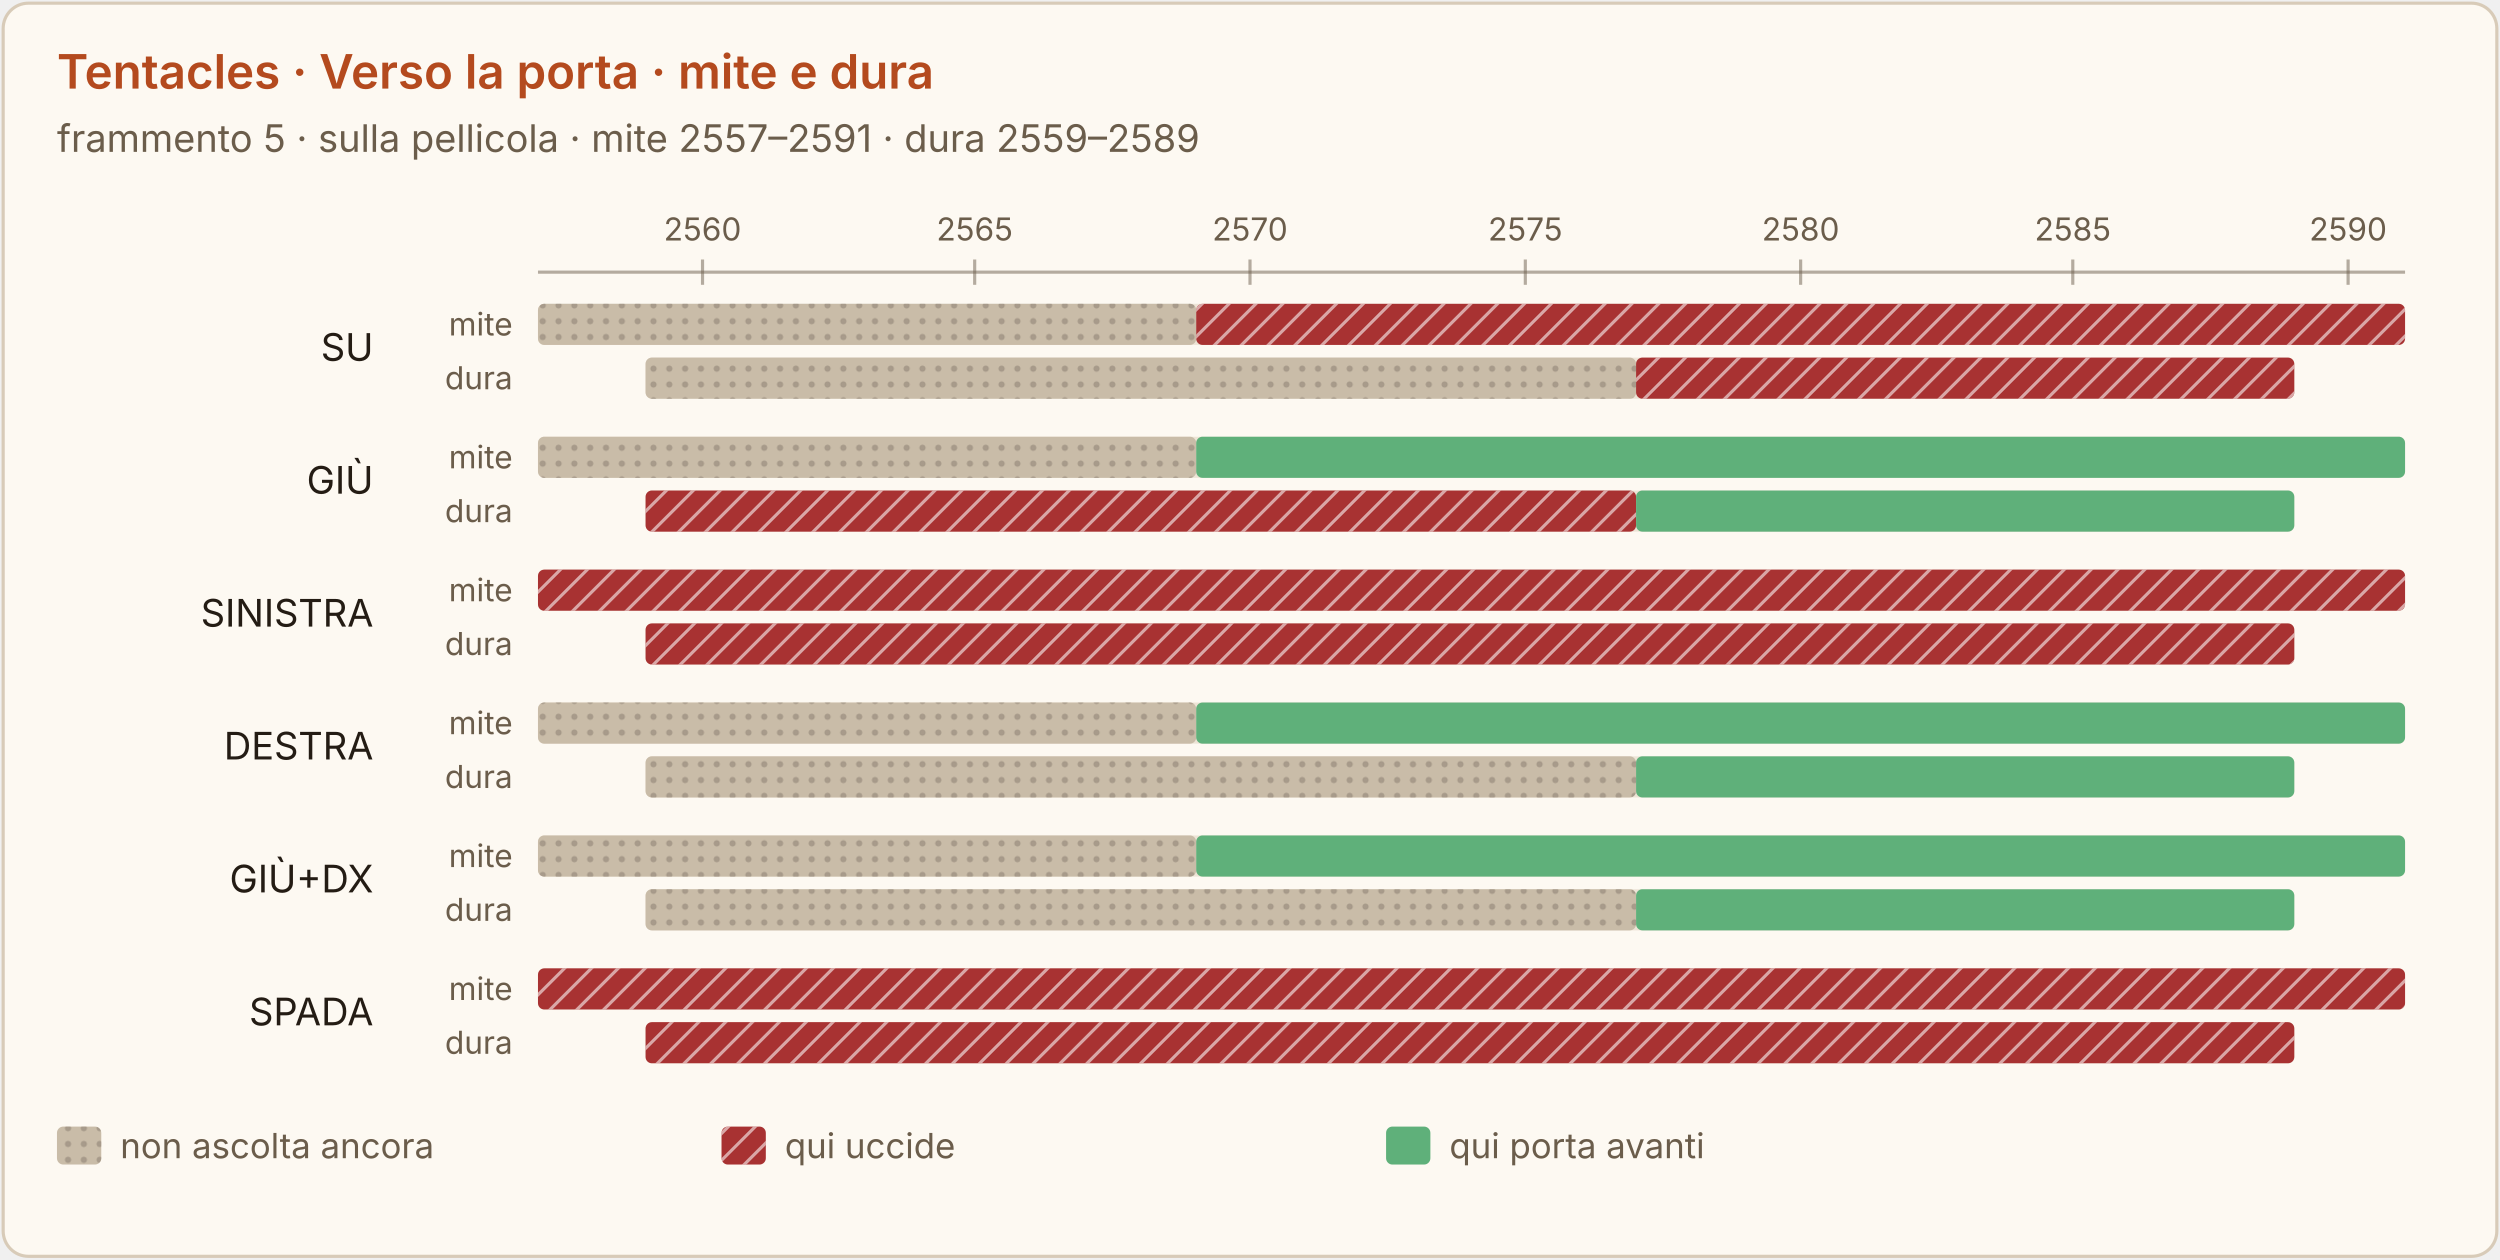
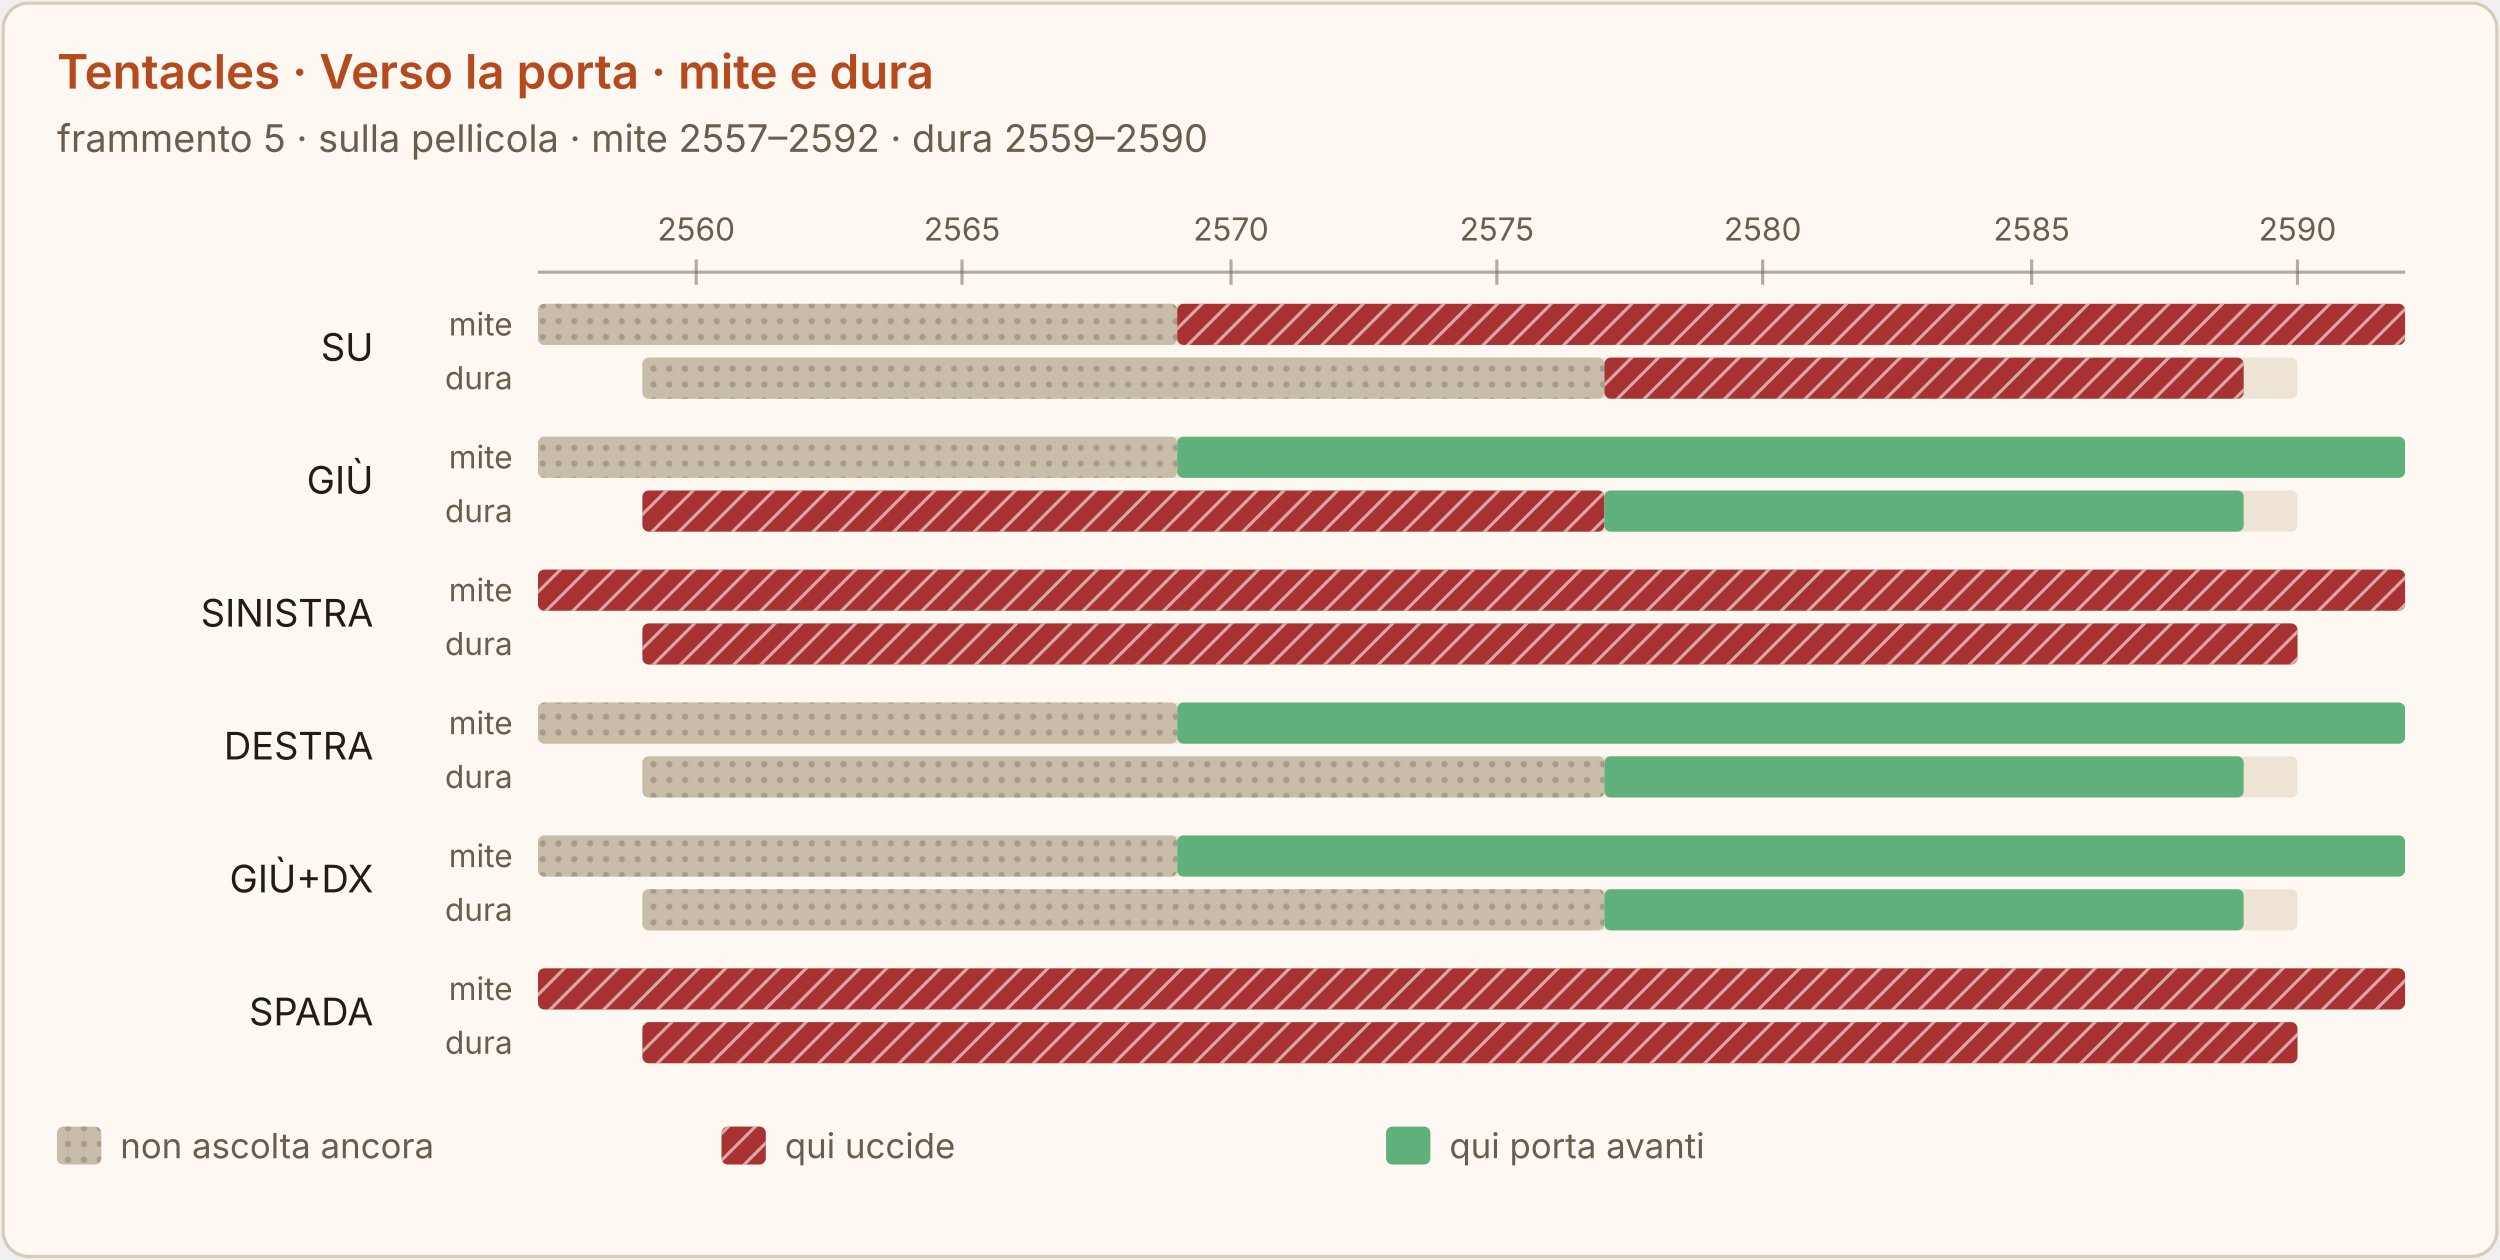
<svg xmlns="http://www.w3.org/2000/svg" width="790" height="398" viewBox="0 0 790 398" font-family="Inter,DejaVu Sans,sans-serif">
  <defs>
    <pattern id="tMorte" width="6" height="6" patternUnits="userSpaceOnUse" patternTransform="rotate(45)">
      <line x1="0" y1="0" x2="0" y2="6" stroke="#FFFFFF" stroke-width="2" opacity=".55" />
    </pattern>
    <pattern id="tAttesa" width="5" height="5" patternUnits="userSpaceOnUse">
      <circle cx="1.5" cy="1.5" r="1" fill="#8C8072" opacity=".55" />
    </pattern>
    <pattern id="tSorda" width="6" height="6" patternUnits="userSpaceOnUse">
      <path d="M0 0 L6 6 M6 0 L0 6" stroke="#FFFFFF" stroke-width="1" opacity=".5" />
    </pattern>
  </defs>
  <rect x="1" y="1" width="788" height="396" fill="#FDF9F2" stroke="#D8CBB8" stroke-width="1" rx="8" />
  <text x="18" y="28" fill="#B44A1E" font-size="15" font-weight="600">Tentacles · Verso la porta · mite e dura</text>
-   <text x="18" y="48" fill="#6B5D4B" font-size="12">frammento 5 · sulla pellicola · mite 2557–2591 · dura 2559–2589</text>
+   <text x="18" y="48" fill="#6B5D4B" font-size="12">frammento 5 · sulla pellicola · mite 2557–2592 · dura 2559–2590</text>
  <line x1="170" y1="86" x2="760" y2="86" stroke="#6B5D4B" stroke-width="1" opacity=".5" />
-   <line x1="222" y1="82" x2="222" y2="90" stroke="#6B5D4B" stroke-width="1" opacity=".5" />
-   <text x="222" y="76" fill="#6B5D4B" font-size="10" text-anchor="middle">2560</text>
-   <line x1="308" y1="82" x2="308" y2="90" stroke="#6B5D4B" stroke-width="1" opacity=".5" />
-   <text x="308" y="76" fill="#6B5D4B" font-size="10" text-anchor="middle">2565</text>
-   <line x1="395" y1="82" x2="395" y2="90" stroke="#6B5D4B" stroke-width="1" opacity=".5" />
-   <text x="395" y="76" fill="#6B5D4B" font-size="10" text-anchor="middle">2570</text>
-   <line x1="482" y1="82" x2="482" y2="90" stroke="#6B5D4B" stroke-width="1" opacity=".5" />
-   <text x="482" y="76" fill="#6B5D4B" font-size="10" text-anchor="middle">2575</text>
-   <line x1="569" y1="82" x2="569" y2="90" stroke="#6B5D4B" stroke-width="1" opacity=".5" />
-   <text x="569" y="76" fill="#6B5D4B" font-size="10" text-anchor="middle">2580</text>
-   <line x1="655" y1="82" x2="655" y2="90" stroke="#6B5D4B" stroke-width="1" opacity=".5" />
-   <text x="655" y="76" fill="#6B5D4B" font-size="10" text-anchor="middle">2585</text>
-   <line x1="742" y1="82" x2="742" y2="90" stroke="#6B5D4B" stroke-width="1" opacity=".5" />
-   <text x="742" y="76" fill="#6B5D4B" font-size="10" text-anchor="middle">2590</text>
+   <line x1="220" y1="82" x2="220" y2="90" stroke="#6B5D4B" stroke-width="1" opacity=".5" />
+   <text x="220" y="76" fill="#6B5D4B" font-size="10" text-anchor="middle">2560</text>
+   <line x1="304" y1="82" x2="304" y2="90" stroke="#6B5D4B" stroke-width="1" opacity=".5" />
+   <text x="304" y="76" fill="#6B5D4B" font-size="10" text-anchor="middle">2565</text>
+   <line x1="389" y1="82" x2="389" y2="90" stroke="#6B5D4B" stroke-width="1" opacity=".5" />
+   <text x="389" y="76" fill="#6B5D4B" font-size="10" text-anchor="middle">2570</text>
+   <line x1="473" y1="82" x2="473" y2="90" stroke="#6B5D4B" stroke-width="1" opacity=".5" />
+   <text x="473" y="76" fill="#6B5D4B" font-size="10" text-anchor="middle">2575</text>
+   <line x1="557" y1="82" x2="557" y2="90" stroke="#6B5D4B" stroke-width="1" opacity=".5" />
+   <text x="557" y="76" fill="#6B5D4B" font-size="10" text-anchor="middle">2580</text>
+   <line x1="642" y1="82" x2="642" y2="90" stroke="#6B5D4B" stroke-width="1" opacity=".5" />
+   <text x="642" y="76" fill="#6B5D4B" font-size="10" text-anchor="middle">2585</text>
+   <line x1="726" y1="82" x2="726" y2="90" stroke="#6B5D4B" stroke-width="1" opacity=".5" />
+   <text x="726" y="76" fill="#6B5D4B" font-size="10" text-anchor="middle">2590</text>
  <text x="118" y="114" fill="#241C14" font-size="12" text-anchor="end">SU</text>
  <text x="162" y="106" fill="#6B5D4B" font-size="10" text-anchor="end">mite</text>
  <text x="162" y="123" fill="#6B5D4B" font-size="10" text-anchor="end">dura</text>
  <rect x="170" y="96" width="590" height="13" fill="#EDE4D6" rx="2" />
-   <rect x="170" y="96" width="208" height="13" fill="#C9BCA8" rx="2" />
-   <rect x="170" y="96" width="208" height="13" fill="url(#tAttesa)" rx="2" />
-   <rect x="378" y="96" width="382" height="13" fill="#A83232" rx="2" />
-   <rect x="378" y="96" width="382" height="13" fill="url(#tMorte)" rx="2" />
-   <rect x="204" y="113" width="521" height="13" fill="#EDE4D6" rx="2" />
-   <rect x="204" y="113" width="313" height="13" fill="#C9BCA8" rx="2" />
-   <rect x="204" y="113" width="313" height="13" fill="url(#tAttesa)" rx="2" />
-   <rect x="517" y="113" width="208" height="13" fill="#A83232" rx="2" />
-   <rect x="517" y="113" width="208" height="13" fill="url(#tMorte)" rx="2" />
+   <rect x="170" y="96" width="202" height="13" fill="#C9BCA8" rx="2" />
+   <rect x="170" y="96" width="202" height="13" fill="url(#tAttesa)" rx="2" />
+   <rect x="372" y="96" width="388" height="13" fill="#A83232" rx="2" />
+   <rect x="372" y="96" width="388" height="13" fill="url(#tMorte)" rx="2" />
+   <rect x="203" y="113" width="523" height="13" fill="#EDE4D6" rx="2" />
+   <rect x="203" y="113" width="304" height="13" fill="#C9BCA8" rx="2" />
+   <rect x="203" y="113" width="304" height="13" fill="url(#tAttesa)" rx="2" />
+   <rect x="507" y="113" width="202" height="13" fill="#A83232" rx="2" />
+   <rect x="507" y="113" width="202" height="13" fill="url(#tMorte)" rx="2" />
  <text x="118" y="156" fill="#241C14" font-size="12" text-anchor="end">GIÙ</text>
  <text x="162" y="148" fill="#6B5D4B" font-size="10" text-anchor="end">mite</text>
  <text x="162" y="165" fill="#6B5D4B" font-size="10" text-anchor="end">dura</text>
  <rect x="170" y="138" width="590" height="13" fill="#EDE4D6" rx="2" />
-   <rect x="170" y="138" width="208" height="13" fill="#C9BCA8" rx="2" />
-   <rect x="170" y="138" width="208" height="13" fill="url(#tAttesa)" rx="2" />
-   <rect x="378" y="138" width="382" height="13" fill="#5FB07A" rx="2" />
-   <rect x="204" y="155" width="521" height="13" fill="#EDE4D6" rx="2" />
-   <rect x="204" y="155" width="313" height="13" fill="#A83232" rx="2" />
-   <rect x="204" y="155" width="313" height="13" fill="url(#tMorte)" rx="2" />
-   <rect x="517" y="155" width="208" height="13" fill="#5FB07A" rx="2" />
+   <rect x="170" y="138" width="202" height="13" fill="#C9BCA8" rx="2" />
+   <rect x="170" y="138" width="202" height="13" fill="url(#tAttesa)" rx="2" />
+   <rect x="372" y="138" width="388" height="13" fill="#5FB07A" rx="2" />
+   <rect x="203" y="155" width="523" height="13" fill="#EDE4D6" rx="2" />
+   <rect x="203" y="155" width="304" height="13" fill="#A83232" rx="2" />
+   <rect x="203" y="155" width="304" height="13" fill="url(#tMorte)" rx="2" />
+   <rect x="507" y="155" width="202" height="13" fill="#5FB07A" rx="2" />
  <text x="118" y="198" fill="#241C14" font-size="12" text-anchor="end">SINISTRA</text>
  <text x="162" y="190" fill="#6B5D4B" font-size="10" text-anchor="end">mite</text>
  <text x="162" y="207" fill="#6B5D4B" font-size="10" text-anchor="end">dura</text>
  <rect x="170" y="180" width="590" height="13" fill="#EDE4D6" rx="2" />
  <rect x="170" y="180" width="590" height="13" fill="#A83232" rx="2" />
  <rect x="170" y="180" width="590" height="13" fill="url(#tMorte)" rx="2" />
-   <rect x="204" y="197" width="521" height="13" fill="#EDE4D6" rx="2" />
-   <rect x="204" y="197" width="521" height="13" fill="#A83232" rx="2" />
-   <rect x="204" y="197" width="521" height="13" fill="url(#tMorte)" rx="2" />
+   <rect x="203" y="197" width="523" height="13" fill="#EDE4D6" rx="2" />
+   <rect x="203" y="197" width="523" height="13" fill="#A83232" rx="2" />
+   <rect x="203" y="197" width="523" height="13" fill="url(#tMorte)" rx="2" />
  <text x="118" y="240" fill="#241C14" font-size="12" text-anchor="end">DESTRA</text>
  <text x="162" y="232" fill="#6B5D4B" font-size="10" text-anchor="end">mite</text>
  <text x="162" y="249" fill="#6B5D4B" font-size="10" text-anchor="end">dura</text>
  <rect x="170" y="222" width="590" height="13" fill="#EDE4D6" rx="2" />
-   <rect x="170" y="222" width="208" height="13" fill="#C9BCA8" rx="2" />
-   <rect x="170" y="222" width="208" height="13" fill="url(#tAttesa)" rx="2" />
-   <rect x="378" y="222" width="382" height="13" fill="#5FB07A" rx="2" />
-   <rect x="204" y="239" width="521" height="13" fill="#EDE4D6" rx="2" />
-   <rect x="204" y="239" width="313" height="13" fill="#C9BCA8" rx="2" />
-   <rect x="204" y="239" width="313" height="13" fill="url(#tAttesa)" rx="2" />
-   <rect x="517" y="239" width="208" height="13" fill="#5FB07A" rx="2" />
+   <rect x="170" y="222" width="202" height="13" fill="#C9BCA8" rx="2" />
+   <rect x="170" y="222" width="202" height="13" fill="url(#tAttesa)" rx="2" />
+   <rect x="372" y="222" width="388" height="13" fill="#5FB07A" rx="2" />
+   <rect x="203" y="239" width="523" height="13" fill="#EDE4D6" rx="2" />
+   <rect x="203" y="239" width="304" height="13" fill="#C9BCA8" rx="2" />
+   <rect x="203" y="239" width="304" height="13" fill="url(#tAttesa)" rx="2" />
+   <rect x="507" y="239" width="202" height="13" fill="#5FB07A" rx="2" />
  <text x="118" y="282" fill="#241C14" font-size="12" text-anchor="end">GIÙ+DX</text>
  <text x="162" y="274" fill="#6B5D4B" font-size="10" text-anchor="end">mite</text>
  <text x="162" y="291" fill="#6B5D4B" font-size="10" text-anchor="end">dura</text>
  <rect x="170" y="264" width="590" height="13" fill="#EDE4D6" rx="2" />
-   <rect x="170" y="264" width="208" height="13" fill="#C9BCA8" rx="2" />
-   <rect x="170" y="264" width="208" height="13" fill="url(#tAttesa)" rx="2" />
-   <rect x="378" y="264" width="382" height="13" fill="#5FB07A" rx="2" />
-   <rect x="204" y="281" width="521" height="13" fill="#EDE4D6" rx="2" />
-   <rect x="204" y="281" width="313" height="13" fill="#C9BCA8" rx="2" />
-   <rect x="204" y="281" width="313" height="13" fill="url(#tAttesa)" rx="2" />
-   <rect x="517" y="281" width="208" height="13" fill="#5FB07A" rx="2" />
+   <rect x="170" y="264" width="202" height="13" fill="#C9BCA8" rx="2" />
+   <rect x="170" y="264" width="202" height="13" fill="url(#tAttesa)" rx="2" />
+   <rect x="372" y="264" width="388" height="13" fill="#5FB07A" rx="2" />
+   <rect x="203" y="281" width="523" height="13" fill="#EDE4D6" rx="2" />
+   <rect x="203" y="281" width="304" height="13" fill="#C9BCA8" rx="2" />
+   <rect x="203" y="281" width="304" height="13" fill="url(#tAttesa)" rx="2" />
+   <rect x="507" y="281" width="202" height="13" fill="#5FB07A" rx="2" />
  <text x="118" y="324" fill="#241C14" font-size="12" text-anchor="end">SPADA</text>
  <text x="162" y="316" fill="#6B5D4B" font-size="10" text-anchor="end">mite</text>
  <text x="162" y="333" fill="#6B5D4B" font-size="10" text-anchor="end">dura</text>
  <rect x="170" y="306" width="590" height="13" fill="#EDE4D6" rx="2" />
  <rect x="170" y="306" width="590" height="13" fill="#A83232" rx="2" />
  <rect x="170" y="306" width="590" height="13" fill="url(#tMorte)" rx="2" />
-   <rect x="204" y="323" width="521" height="13" fill="#EDE4D6" rx="2" />
-   <rect x="204" y="323" width="521" height="13" fill="#A83232" rx="2" />
-   <rect x="204" y="323" width="521" height="13" fill="url(#tMorte)" rx="2" />
+   <rect x="203" y="323" width="523" height="13" fill="#EDE4D6" rx="2" />
+   <rect x="203" y="323" width="523" height="13" fill="#A83232" rx="2" />
+   <rect x="203" y="323" width="523" height="13" fill="url(#tMorte)" rx="2" />
  <rect x="18" y="356" width="14" height="12" fill="#C9BCA8" rx="2" />
  <rect x="18" y="356" width="14" height="12" fill="url(#tAttesa)" rx="2" />
  <text x="38" y="366" fill="#6B5D4B" font-size="11">non ascolta ancora</text>
  <rect x="228" y="356" width="14" height="12" fill="#A83232" rx="2" />
  <rect x="228" y="356" width="14" height="12" fill="url(#tMorte)" rx="2" />
  <text x="248" y="366" fill="#6B5D4B" font-size="11">qui uccide</text>
  <rect x="438" y="356" width="14" height="12" fill="#5FB07A" rx="2" />
  <text x="458" y="366" fill="#6B5D4B" font-size="11">qui porta avanti</text>
</svg>
